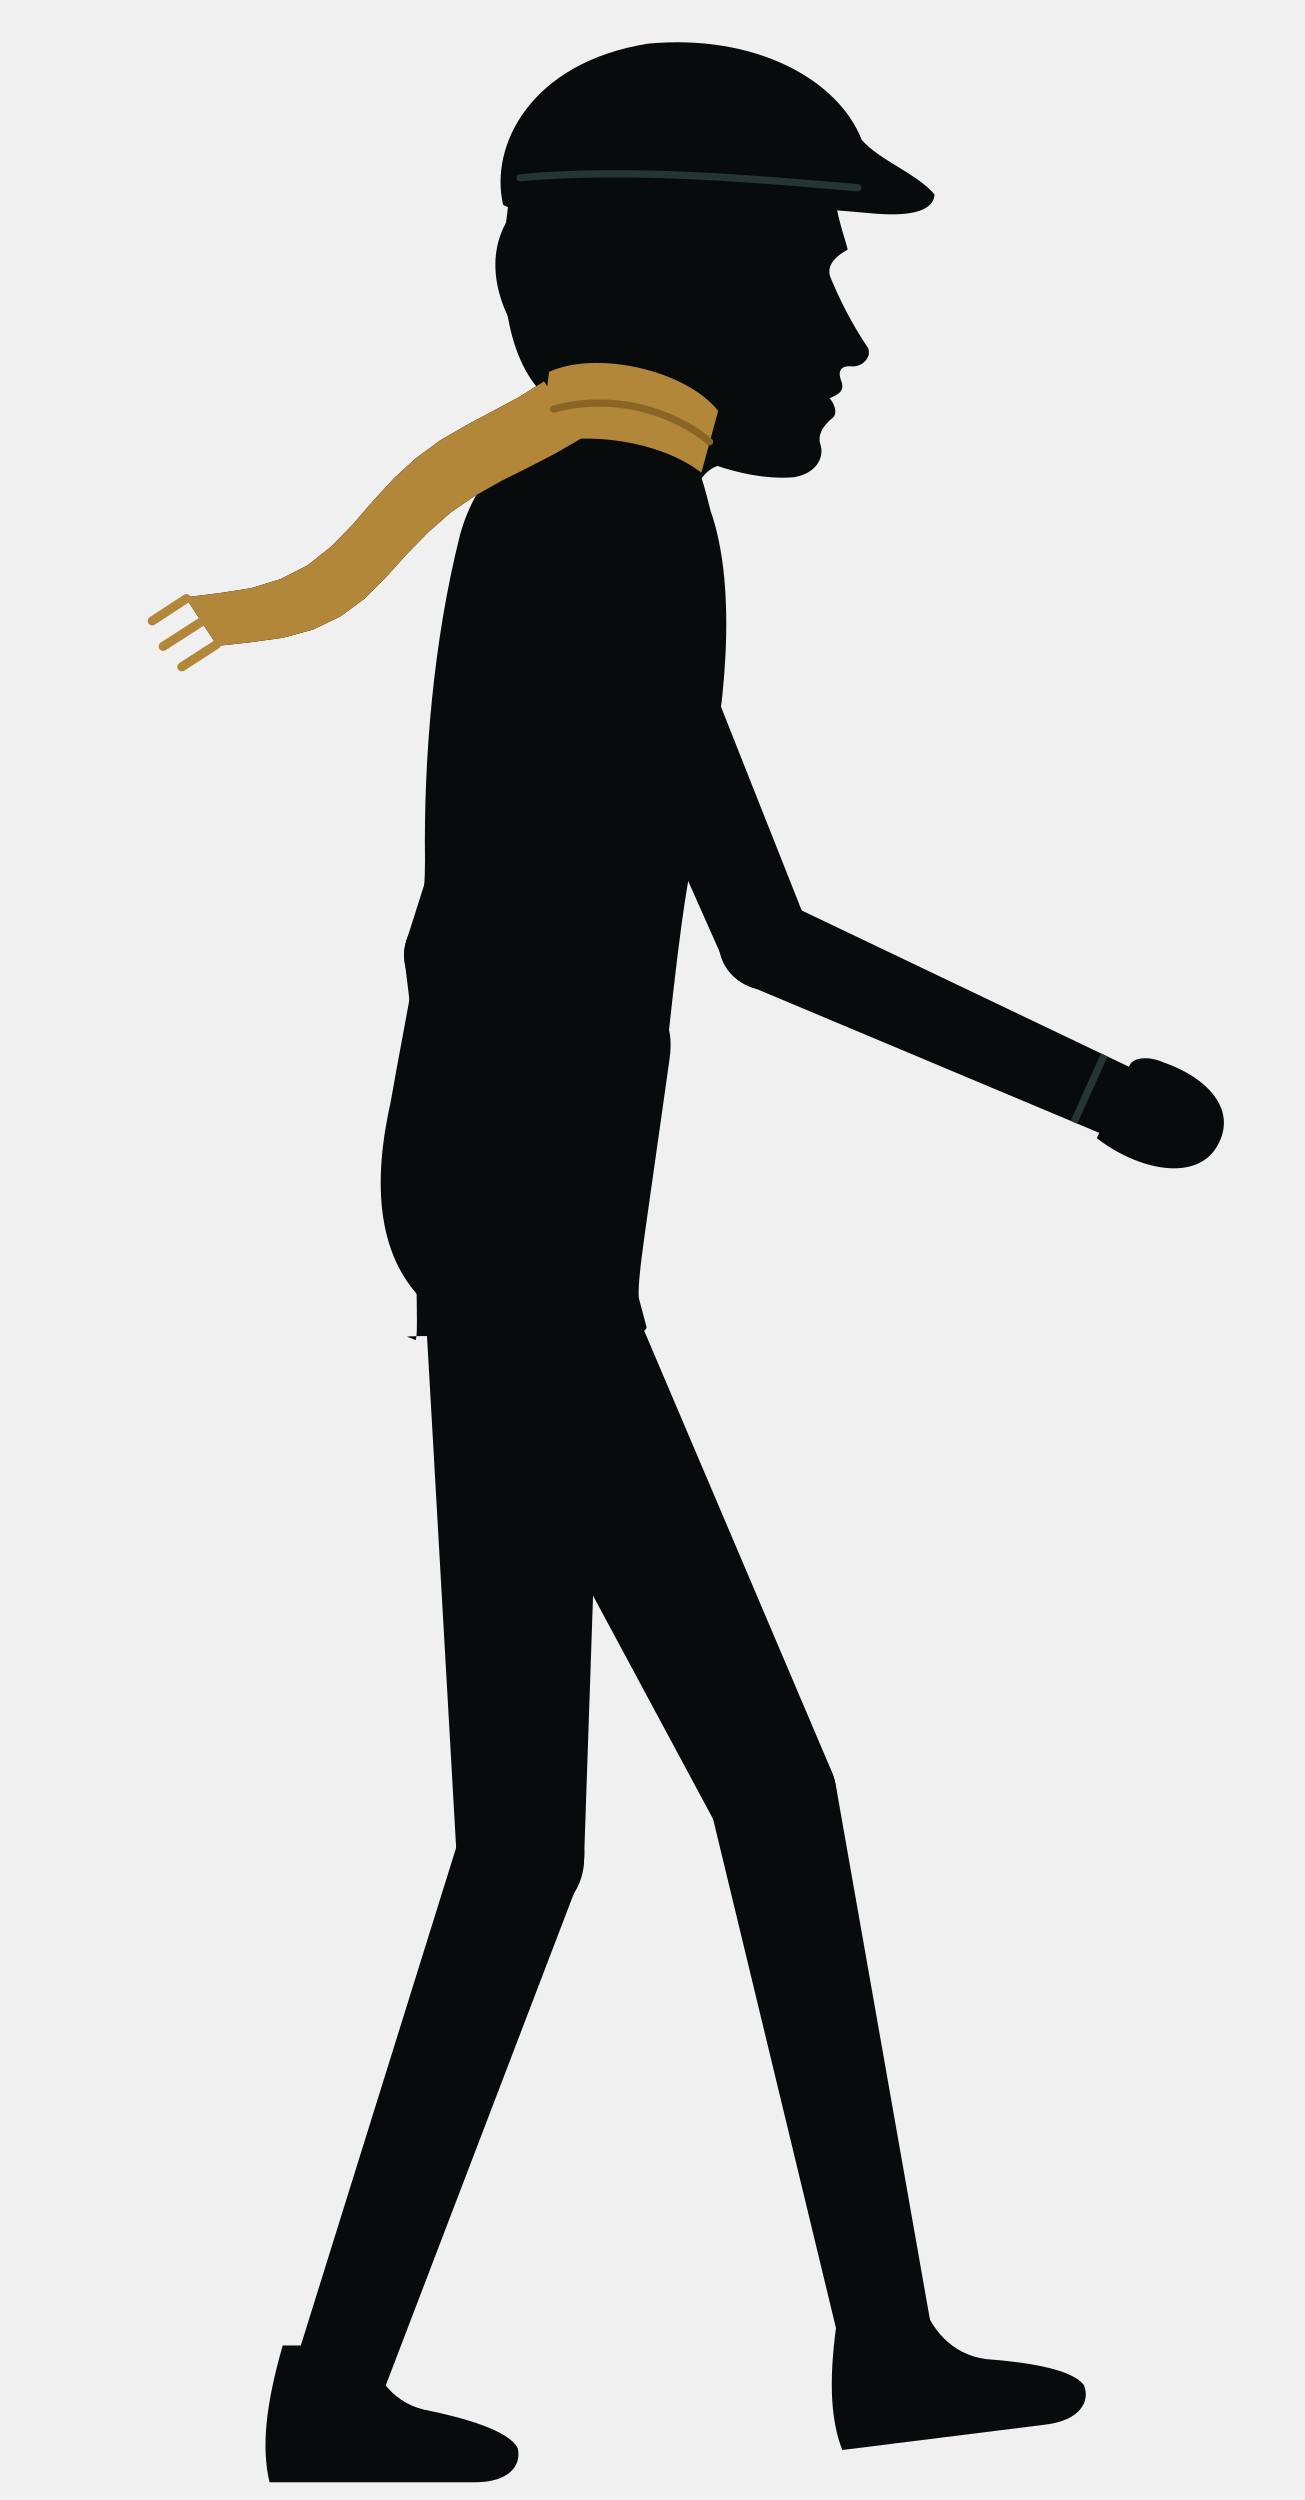
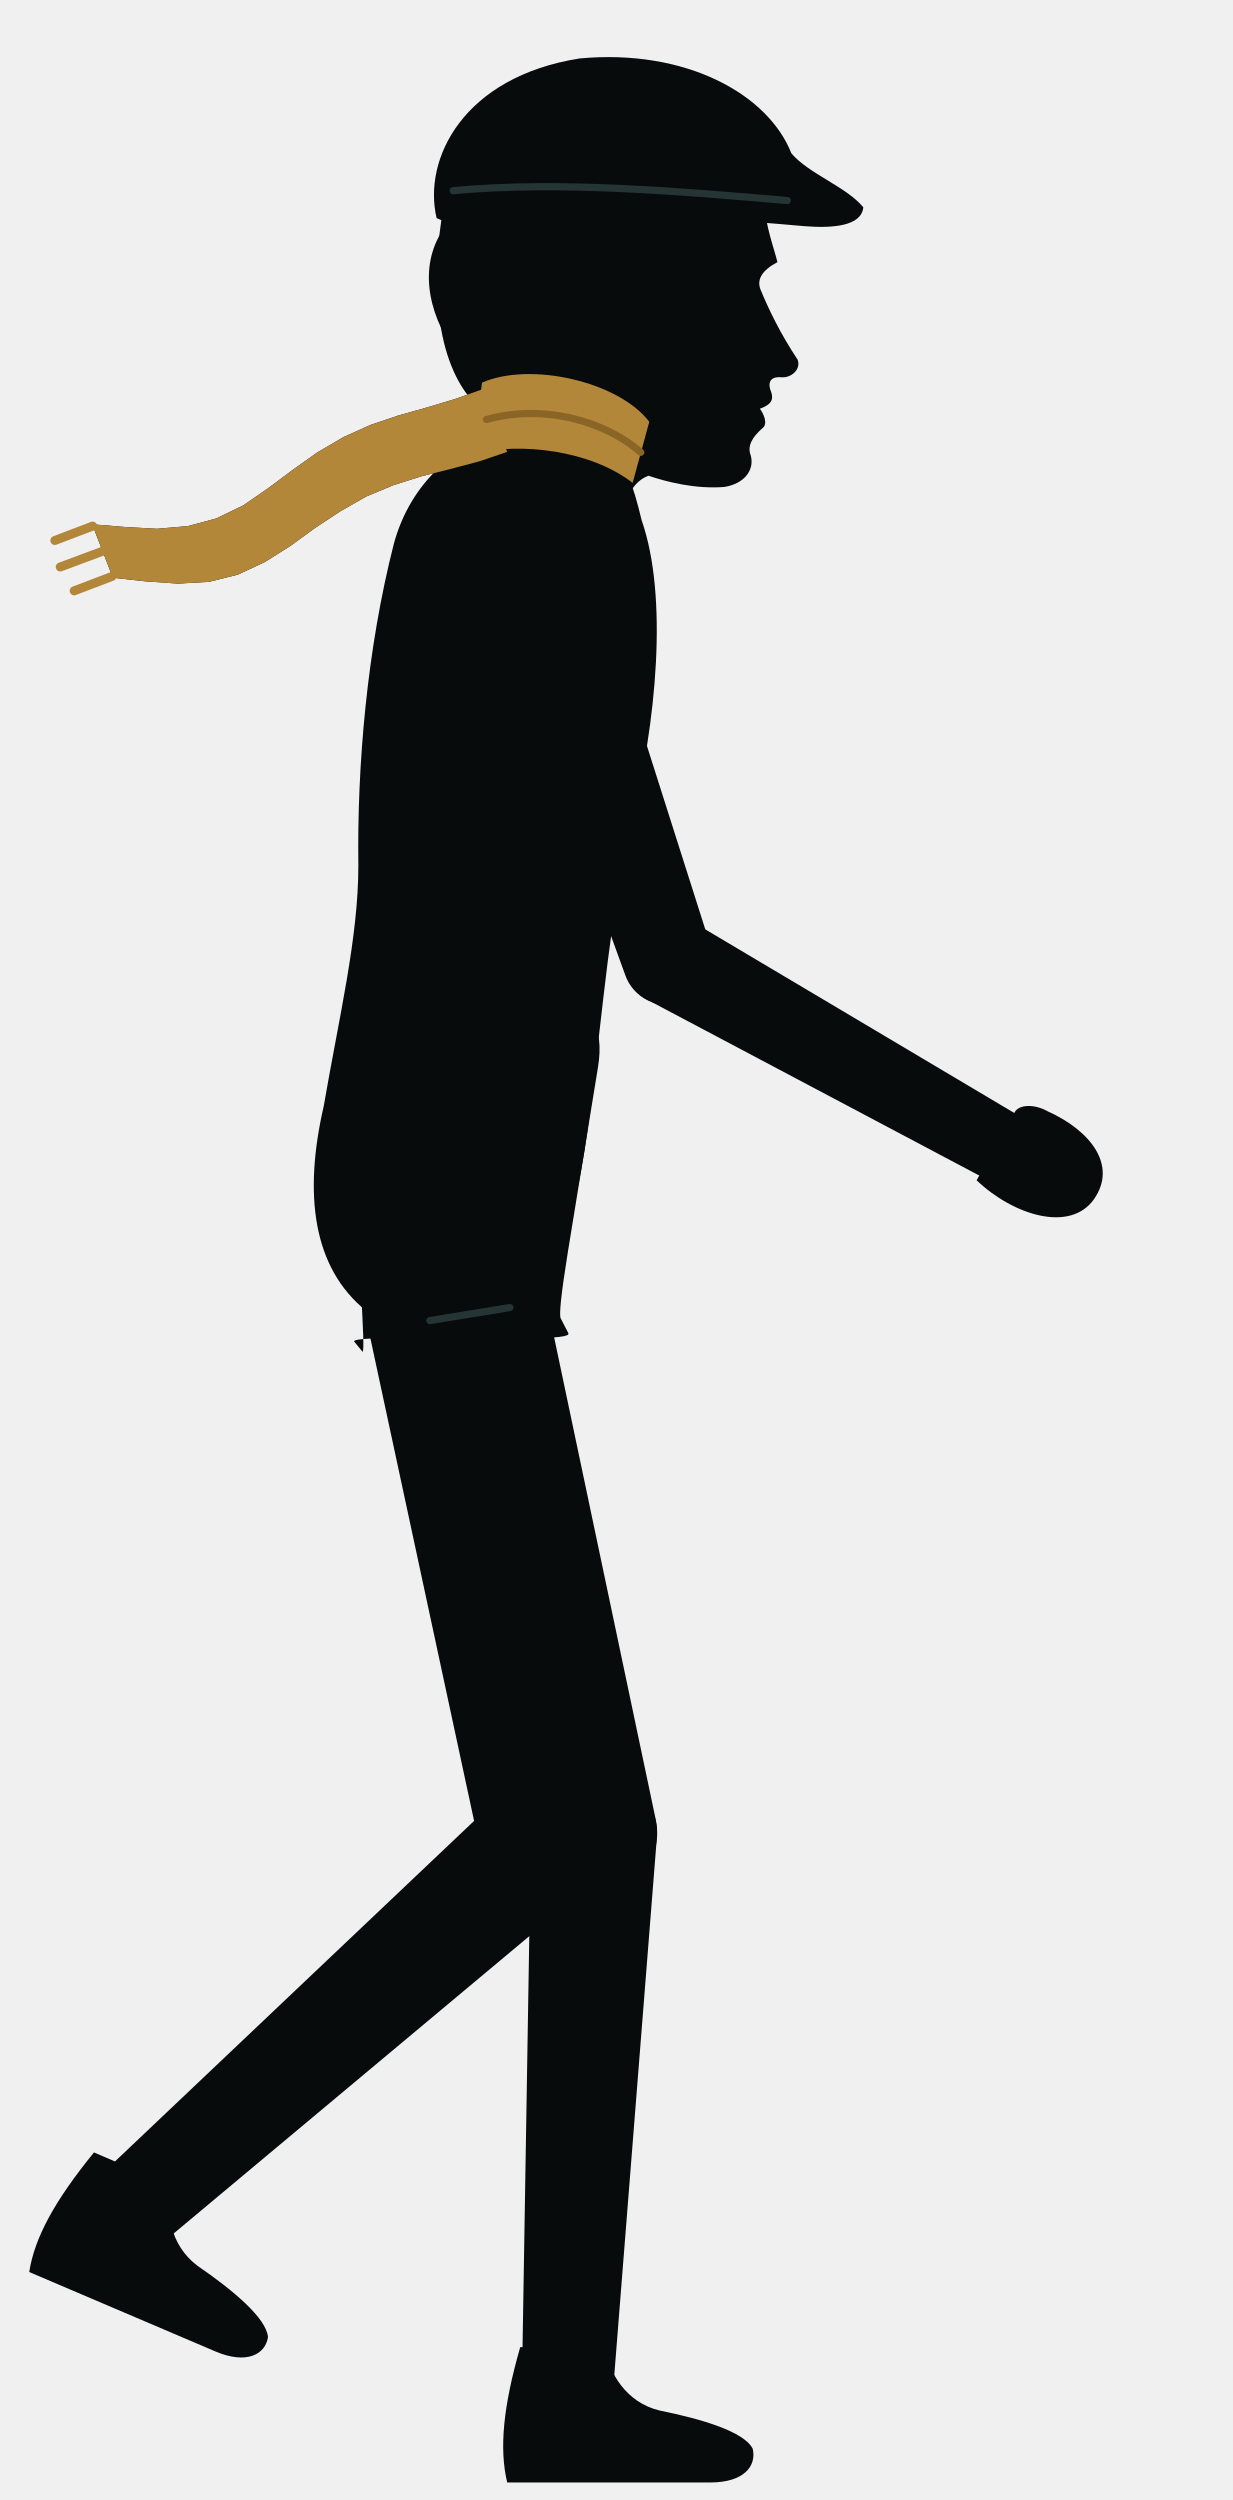
- <svg xmlns="http://www.w3.org/2000/svg" viewBox="-113 -548 287 550" width="287" height="550">
+ <svg xmlns="http://www.w3.org/2000/svg" viewBox="-99 -554 274 556" width="274" height="556">
  <defs>
    <g id="joueur-pas-10">
-       <path d="M-17.6 -262.2 L44.8 -146.1 A14 14 0 0 0 70 -158.2 L18.4 -279.5 A20 20 0 1 0 -17.6 -262.2 Z" />
-       <path d="M43.5 -149.4 L73.5 -25.1 A10 10 0 0 0 93.1 -29.1 L70.9 -155.1 A14 14 0 1 0 43.5 -149.4 Z" />
-       <path d="M 71.4 -39.2 C 69.3 -25.7 69.5 -16.2 72.3 -9 L 117.1 -14.6 C 124.5 -15.5 126.9 -19.6 125.5 -23.2 C 123.1 -26.7 113.4 -28.3 103.9 -29 C 96.2 -30 91.6 -36 90 -41.5 Z" />
-       <path d="M-20 -270.6 L-12.5 -138.9 A14 14 0 0 0 15.5 -139.2 L20 -271 A20 20 0 1 0 -20 -270.6 Z" />
-       <path d="M-11.9 -143.9 L-50 -21.8 A10 10 0 0 0 -31.2 -15.2 L14.5 -134.7 A14 14 0 1 0 -11.9 -143.9 Z" />
-       <path d="M -50.8 -32 C -54.6 -18.8 -55.5 -9.4 -53.7 -1.9 L -8.5 -1.9 C -1 -1.9 1.8 -5.6 0.9 -9.4 C -1 -13.2 -10.4 -16 -19.8 -17.9 C -27.3 -19.7 -31.1 -26.3 -32 -32 Z" />
-       <path d="M 13.5 -455.4 C 2.1 -452.8 -8.1 -444 -11.8 -430.3 C -17.7 -406.9 -19.8 -380.9 -19.5 -358.7 C -19.5 -342.6 -23.7 -325 -27.1 -305.3 C -31.5 -285.7 -29.5 -269.3 -17.6 -259.8 L 11.9 -254.1 C 23.8 -260.7 29.3 -280.2 32.2 -304 C 35.1 -327.9 36.5 -347.8 41 -367.4 C 46.9 -390.9 49.3 -418.8 43.3 -435.7 C 41.3 -444 39.8 -448.2 36.1 -450.7 Z" />
-       <path d="M-11.5 -333.6 Q-23.5 -335 -23 -318.6 L-21.5 -269.4 Q-21 -253 -21.6 -253.2 L-23.4 -253.9 Q-24 -254.1 -13.2 -254.1 L19 -254.1 Q29.8 -254.1 29.2 -256.2 L27.6 -262.2 Q27.1 -264.2 28.9 -276.9 L34.3 -315 Q36.1 -327.7 24.2 -329.2 Z" />
-       <path d="M6.1 -434.4 L-23.6 -341 A10 10 0 0 0 -4.6 -334.6 L28.8 -426.7 A12 12 0 1 0 6.1 -434.4 Z" />
-       <path d="M-24 -336.8 L-13.8 -253.4 A8 8 0 0 0 2.1 -255 L-4.1 -338.7 A10 10 0 1 0 -24 -336.8 Z" />
-       <path d="M -15.1 -253.5 C -16.7 -242.2 -12.7 -229.7 -3.5 -229.7 C 5.8 -229.6 8.5 -239.1 6.6 -249.1 C 6.3 -252.8 4.2 -255.4 2.3 -255.2 Z" />
-       <path d="M6.5 -425.9 L46.3 -336.4 A10 10 0 0 0 64.8 -344.1 L28.7 -435.2 A12 12 0 1 0 6.5 -425.9 Z" />
-       <path d="M51.6 -331.2 L129 -298.7 A8 8 0 0 0 135.6 -313.2 L59.8 -349.4 A10 10 0 1 0 51.6 -331.2 Z" />
-       <path d="M 128.3 -297.6 C 137.3 -290.6 150.2 -287.8 154.8 -295.9 C 159.4 -303.9 152.5 -311 142.9 -314.3 C 139.5 -315.8 136.2 -315.3 135.5 -313.6 Z" />
-       <path d="M 11.9 -433.5 C 12.8 -444.1 11.4 -452.7 8.8 -459.3 C -1.2 -466.6 -3.9 -483.9 -1.2 -502.8 C 1.7 -523.8 19.8 -536.1 39.9 -535.4 C 58.9 -533.7 69.6 -522.1 70.4 -507.1 C 70.9 -500.7 72.7 -496.3 73.5 -493.1 C 70.1 -491.2 68.9 -489.2 69.7 -487 C 71.5 -482.6 74.2 -477 78 -471.4 C 78.8 -469.2 76.5 -467.2 74.4 -467.4 C 72.3 -467.6 71.2 -466.7 72 -464.4 C 72.9 -462.2 71.8 -461.3 69.5 -460.4 C 70.5 -459.3 71.4 -457.1 70.2 -456.1 C 67.9 -454.2 66.7 -452.1 67.6 -449.9 C 68.3 -446.7 66 -443.7 61.6 -443 C 55.2 -442.5 49 -444.1 44.8 -445.5 C 40.4 -443.8 38.9 -438.6 38.3 -431.2 Z" />
-       <path d="M 0.9 -502.6 C -6.2 -494.7 -5 -484 0.6 -475 C 2.2 -481.2 5.7 -485.1 6.3 -491.5 C 8 -487.1 10 -484.8 12.1 -484.6 Z" />
-       <path d="M -2.3 -502.9 C -5.4 -515.9 3.7 -534.3 29.6 -538.4 C 53.2 -540.6 71.4 -530.5 76.6 -517.2 C 80.5 -512.7 88.8 -509.8 92.6 -505.2 C 92.3 -501 85.8 -500.5 79.5 -501 C 64.7 -502.3 41.5 -504.4 22.2 -502.9 C 11.4 -501.7 2.8 -500.3 -2.3 -502.9 Z" />
-       <path d="M 7.8 -466.2 C 18.4 -471 38 -466.5 45 -457.6 L 41.3 -444 C 32.1 -451.1 16.2 -453.1 5.8 -450.3 Z" />
-       <path d="M6.7 -464.1 L1.1 -460.6 L-4.7 -457.5 L-10.5 -454.4 L-16.2 -451.1 L-21.5 -447.2 L-26.4 -442.7 L-31 -437.7 L-35.5 -432.5 L-40.2 -427.7 L-45.4 -423.6 L-51.3 -420.6 L-57.8 -418.6 L-64.9 -417.5 L-72.2 -416.6 L-65.2 -405.9 L-57.9 -406.7 L-50.7 -407.7 L-44.1 -409.5 L-38.1 -412.4 L-32.8 -416.3 L-28.1 -421 L-23.5 -426.1 L-18.8 -430.9 L-13.8 -435.3 L-8.4 -439 L-2.7 -442.2 L3.3 -445.2 L9.1 -448.2 L14.8 -451.5 Z" />
+       <path d="M-19.6 -270.2 L8.1 -141.3 A14 14 0 0 0 35.7 -145.9 L19.9 -276.8 A20 20 0 1 0 -19.6 -270.2 Z" />
+       <path d="M12.1 -154.4 L-80.7 -66.4 A10 10 0 0 0 -67.4 -51.4 L30.8 -133.5 A14 14 0 1 0 12.1 -154.4 Z" />
+       <path d="M -78.1 -75.3 C -86.8 -64.6 -91.3 -56.4 -92.5 -48.7 L -51 -31 C -44.1 -28.1 -40 -30.4 -39.4 -34.2 C -39.7 -38.4 -47.2 -44.7 -55.1 -50.1 C -61.3 -54.8 -62.2 -62.3 -60.9 -67.9 Z" />
+       <path d="M-19.1 -268.5 L19.7 -142.5 A14 14 0 0 0 46.8 -149.5 L19.6 -278.6 A20 20 0 1 0 -19.1 -268.5 Z" />
+       <path d="M19.1 -146.9 L17 -19 A10 10 0 0 0 37 -18 L47.1 -145.5 A14 14 0 1 0 19.1 -146.9 Z" />
+       <path d="M 16.7 -32 C 12.9 -18.8 12 -9.4 13.8 -1.9 L 59 -1.9 C 66.5 -1.9 69.3 -5.6 68.4 -9.4 C 66.5 -13.2 57.1 -16 47.7 -17.9 C 40.2 -19.7 36.4 -26.3 35.5 -32 Z" />
+       <path d="M 13.9 -458.1 C 2.5 -455.5 -7.7 -446.7 -11.4 -433.1 C -17.4 -409.6 -19.6 -383.7 -19.3 -361.5 C -19.3 -345.4 -23.6 -327.8 -27 -308 C -31.5 -288.5 -29.5 -272.1 -17.6 -262.5 L 11.9 -256.8 C 23.8 -263.4 29.3 -282.9 32.2 -306.7 C 35.2 -330.5 36.7 -350.5 41.2 -370.1 C 47.1 -393.5 49.6 -421.4 43.7 -438.3 C 41.7 -446.6 40.2 -450.8 36.5 -453.3 Z" />
+       <path d="M-11.4 -336.3 Q-23.3 -337.8 -22.2 -320.8 L-18.9 -269.7 Q-17.8 -252.7 -18.4 -253.4 L-20.2 -255.6 Q-20.8 -256.4 -11 -256.4 L18.3 -256.4 Q28 -256.4 27.4 -257.5 L25.7 -260.8 Q25.1 -261.9 27.3 -275.6 L34 -316.7 Q36.2 -330.4 24.3 -331.9 Z" />
+       <path d="M6.6 -429.3 L40 -337.3 A10 10 0 0 0 59 -343.7 L29.3 -437.1 A12 12 0 1 0 6.6 -429.3 Z" />
+       <path d="M44.7 -331.8 L118.9 -292.5 A8 8 0 0 0 126.7 -306.4 L54.5 -349.3 A10 10 0 1 0 44.7 -331.8 Z" />
+       <path d="M 118.2 -291.5 C 126.4 -283.7 139 -279.8 144.3 -287.3 C 149.6 -294.9 143.4 -302.6 134.1 -306.8 C 130.9 -308.6 127.6 -308.3 126.7 -306.7 Z" />
+       <path d="M6.2 -436.3 L-16.9 -341 A10 10 0 0 0 2.5 -335.9 L29.4 -430.1 A12 12 0 1 0 6.2 -436.3 Z" />
+       <path d="M-17 -336.8 L-1.4 -254.3 A8 8 0 0 0 14.4 -256.9 L2.7 -340.1 A10 10 0 1 0 -17 -336.8 Z" />
+       <path d="M -2.6 -254.3 C -3.5 -243 1.3 -230.7 10.5 -231.3 C 19.7 -231.9 21.9 -241.6 19.3 -251.4 C 18.7 -255 16.5 -257.4 14.6 -257.1 Z" />
+       <path d="M 12.3 -436.2 C 13.2 -446.7 11.8 -455.4 9.2 -462 C -0.8 -469.2 -3.6 -486.5 -0.8 -505.4 C 2.1 -526.4 20.1 -538.7 40.3 -538 C 59.3 -536.4 70 -524.8 70.8 -509.8 C 71.3 -503.4 73.1 -499 73.9 -495.7 C 70.5 -493.9 69.3 -491.9 70.1 -489.7 C 71.9 -485.3 74.6 -479.7 78.4 -474 C 79.2 -471.8 76.9 -469.9 74.8 -470.1 C 72.7 -470.3 71.6 -469.3 72.4 -467.1 C 73.3 -464.9 72.2 -463.9 70 -463.1 C 70.9 -461.9 71.8 -459.7 70.6 -458.8 C 68.3 -456.8 67.1 -454.8 68 -452.6 C 68.8 -449.3 66.4 -446.4 62.1 -445.7 C 55.6 -445.2 49.4 -446.8 45.2 -448.2 C 40.8 -446.5 39.3 -441.3 38.7 -433.9 Z" />
+       <path d="M 1.3 -505.2 C -5.8 -497.3 -4.6 -486.6 1 -477.6 C 2.6 -483.8 6.1 -487.8 6.7 -494.1 C 8.4 -489.7 10.4 -487.4 12.5 -487.2 Z" />
+       <path d="M -1.9 -505.5 C -5 -518.6 4 -536.9 29.9 -541 C 53.5 -543.2 71.8 -533.1 77 -519.9 C 80.9 -515.3 89.2 -512.5 93 -507.9 C 92.6 -503.7 86.2 -503.2 79.9 -503.7 C 65.1 -505 41.9 -507 22.6 -505.5 C 11.8 -504.3 3.2 -502.9 -1.9 -505.5 Z" />
+       <path d="M 8.2 -468.9 C 18.9 -473.6 38.5 -469.2 45.4 -460.2 L 41.7 -446.6 C 32.5 -453.8 16.6 -455.8 6.2 -453 Z" />
+       <path d="M8.5 -467.5 L2.3 -465.3 L-4 -463.4 L-10.4 -461.6 L-16.6 -459.5 L-22.6 -456.8 L-28.4 -453.4 L-33.9 -449.5 L-39.4 -445.4 L-44.9 -441.6 L-50.9 -438.7 L-57.2 -437 L-64.1 -436.4 L-71.2 -436.8 L-78.5 -437.4 L-73.9 -425.5 L-66.6 -424.7 L-59.4 -424.2 L-52.5 -424.6 L-46.1 -426.2 L-40.1 -429 L-34.4 -432.6 L-28.9 -436.6 L-23.3 -440.3 L-17.5 -443.6 L-11.5 -446.1 L-5.2 -448.1 L1.2 -449.7 L7.6 -451.4 L13.8 -453.5 Z" />
    </g>
-     <mask id="joueur-pas-10-dedans" maskUnits="userSpaceOnUse" x="-113" y="-548" width="287" height="550">
+     <mask id="joueur-pas-10-dedans" maskUnits="userSpaceOnUse" x="-99" y="-554" width="274" height="556">
      <use href="#joueur-pas-10" fill="#fff" />
    </mask>
  </defs>
  <use href="#joueur-pas-10" fill="#070b0b" />
  <g mask="url(#joueur-pas-10-dedans)" fill="none" stroke="#253534" stroke-linecap="round">
-     <path d="M 122.9 -300.3 L 130.3 -316.7" stroke-width="1.6" />
-     <path d="M 1.4 -508.9 C 25 -511.1 52.5 -508.7 75.7 -506.7" stroke-width="1.6" />
+     <path d="M -3.4 -260.3 L 14.4 -263.2" stroke-width="1.6" />
+     <path d="M 1.8 -511.6 C 25.4 -513.8 52.9 -511.4 76.1 -509.4" stroke-width="1.6" />
  </g>
  <g>
-     <path d="M 7.8 -466.2 C 18.4 -471 38 -466.5 45 -457.6 L 41.3 -444 C 32.1 -451.1 16.2 -453.1 5.8 -450.3 Z" fill="#b3873a" />
-     <path d="M6.7 -464.1 L1.1 -460.6 L-4.7 -457.5 L-10.5 -454.4 L-16.2 -451.1 L-21.5 -447.2 L-26.4 -442.7 L-31 -437.7 L-35.5 -432.5 L-40.2 -427.7 L-45.4 -423.6 L-51.3 -420.6 L-57.8 -418.6 L-64.9 -417.5 L-72.2 -416.6 L-65.2 -405.9 L-57.9 -406.7 L-50.7 -407.7 L-44.1 -409.5 L-38.1 -412.4 L-32.8 -416.3 L-28.1 -421 L-23.5 -426.1 L-18.8 -430.9 L-13.8 -435.3 L-8.4 -439 L-2.7 -442.2 L3.3 -445.2 L9.1 -448.2 L14.8 -451.5 Z" fill="#b3873a" />
-     <path d="M-72 -416.3 L-79.5 -411.4 M-68.7 -411.2 L-77.1 -405.8 M-65.4 -406.2 L-73 -401.3" fill="none" stroke="#b3873a" stroke-width="2" stroke-linecap="round" />
-     <path d="M 8.8 -458 C 21.3 -461.5 34.9 -457.8 43.1 -450.8" fill="none" stroke="#8a6526" stroke-width="1.6" stroke-linecap="round" />
+     <path d="M 8.2 -468.9 C 18.9 -473.6 38.5 -469.2 45.4 -460.2 L 41.7 -446.6 C 32.5 -453.8 16.6 -455.8 6.2 -453 Z" fill="#b3873a" />
+     <path d="M8.5 -467.5 L2.3 -465.3 L-4 -463.4 L-10.4 -461.6 L-16.6 -459.5 L-22.6 -456.8 L-28.4 -453.4 L-33.9 -449.5 L-39.4 -445.4 L-44.9 -441.6 L-50.9 -438.7 L-57.2 -437 L-64.1 -436.4 L-71.2 -436.8 L-78.5 -437.4 L-73.9 -425.5 L-66.6 -424.7 L-59.4 -424.2 L-52.5 -424.6 L-46.1 -426.2 L-40.1 -429 L-34.4 -432.6 L-28.9 -436.6 L-23.3 -440.3 L-17.5 -443.6 L-11.5 -446.1 L-5.2 -448.1 L1.2 -449.7 L7.6 -451.4 L13.8 -453.5 Z" fill="#b3873a" />
+     <path d="M-78.4 -437 L-86.8 -433.8 M-76.2 -431.4 L-85.6 -427.9 M-74.1 -425.8 L-82.5 -422.6" fill="none" stroke="#b3873a" stroke-width="2" stroke-linecap="round" />
+     <path d="M 9.2 -460.7 C 21.7 -464.2 35.4 -460.5 43.5 -453.4" fill="none" stroke="#8a6526" stroke-width="1.6" stroke-linecap="round" />
  </g>
</svg>
